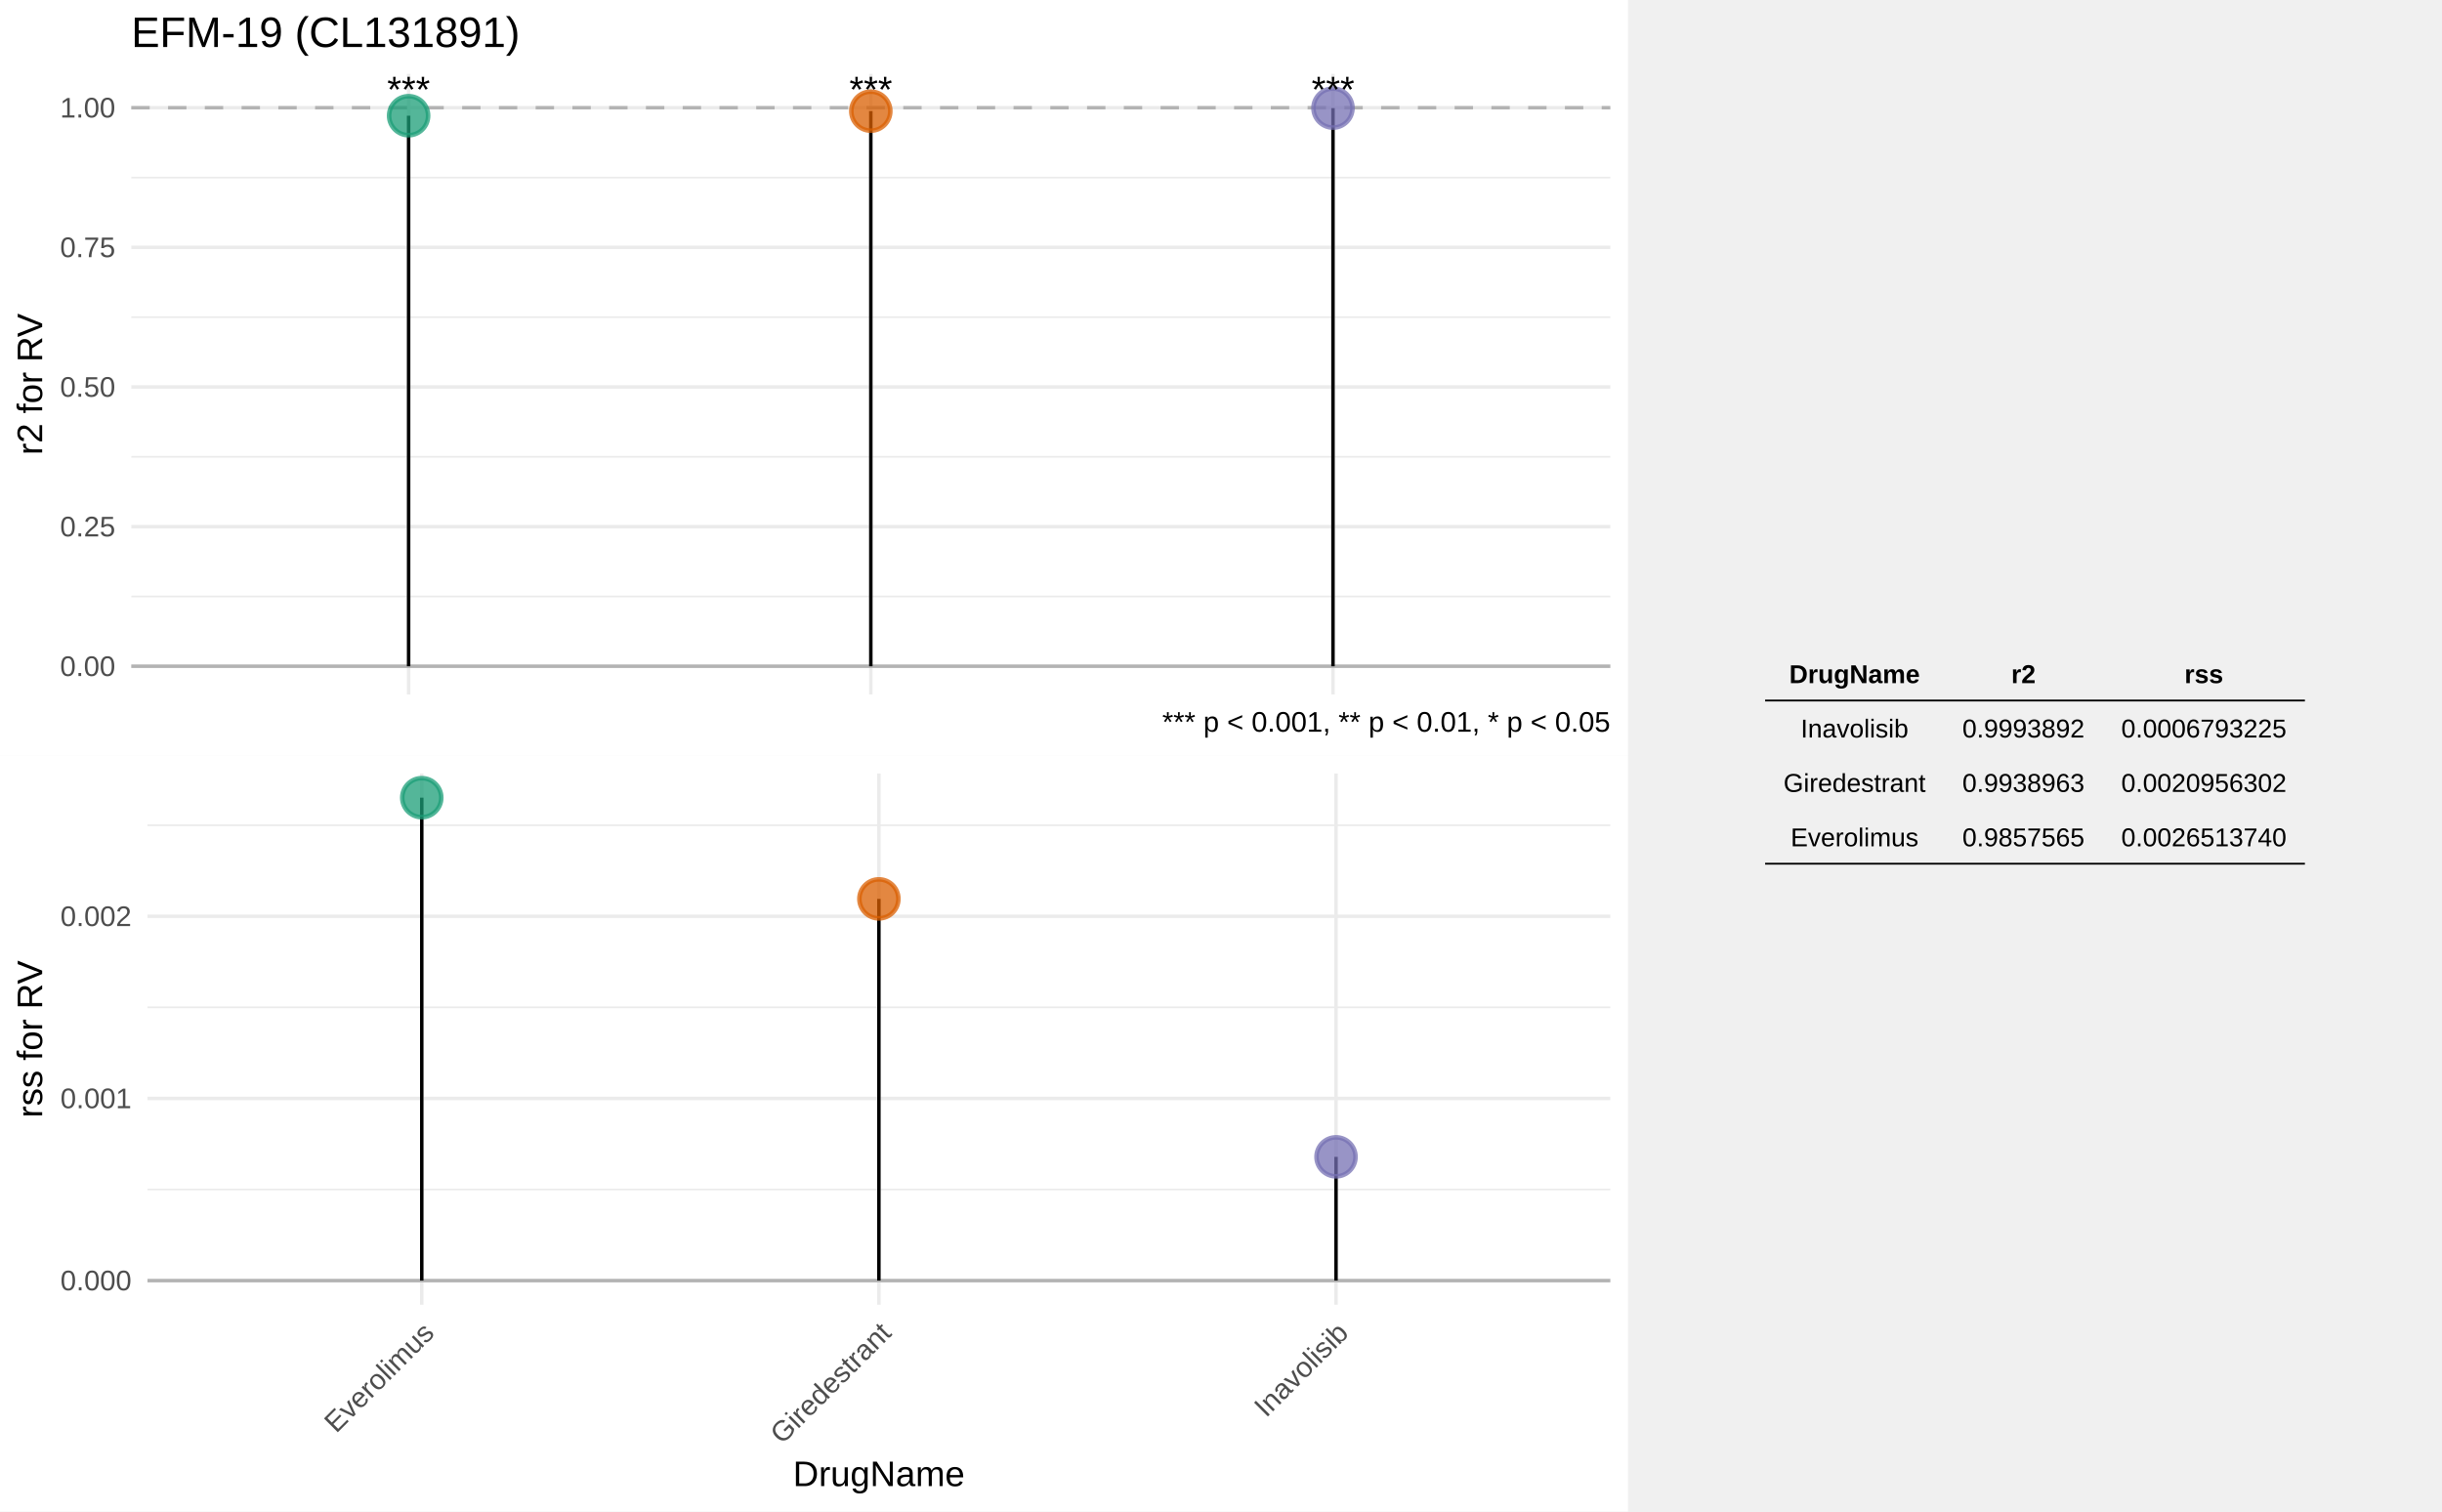
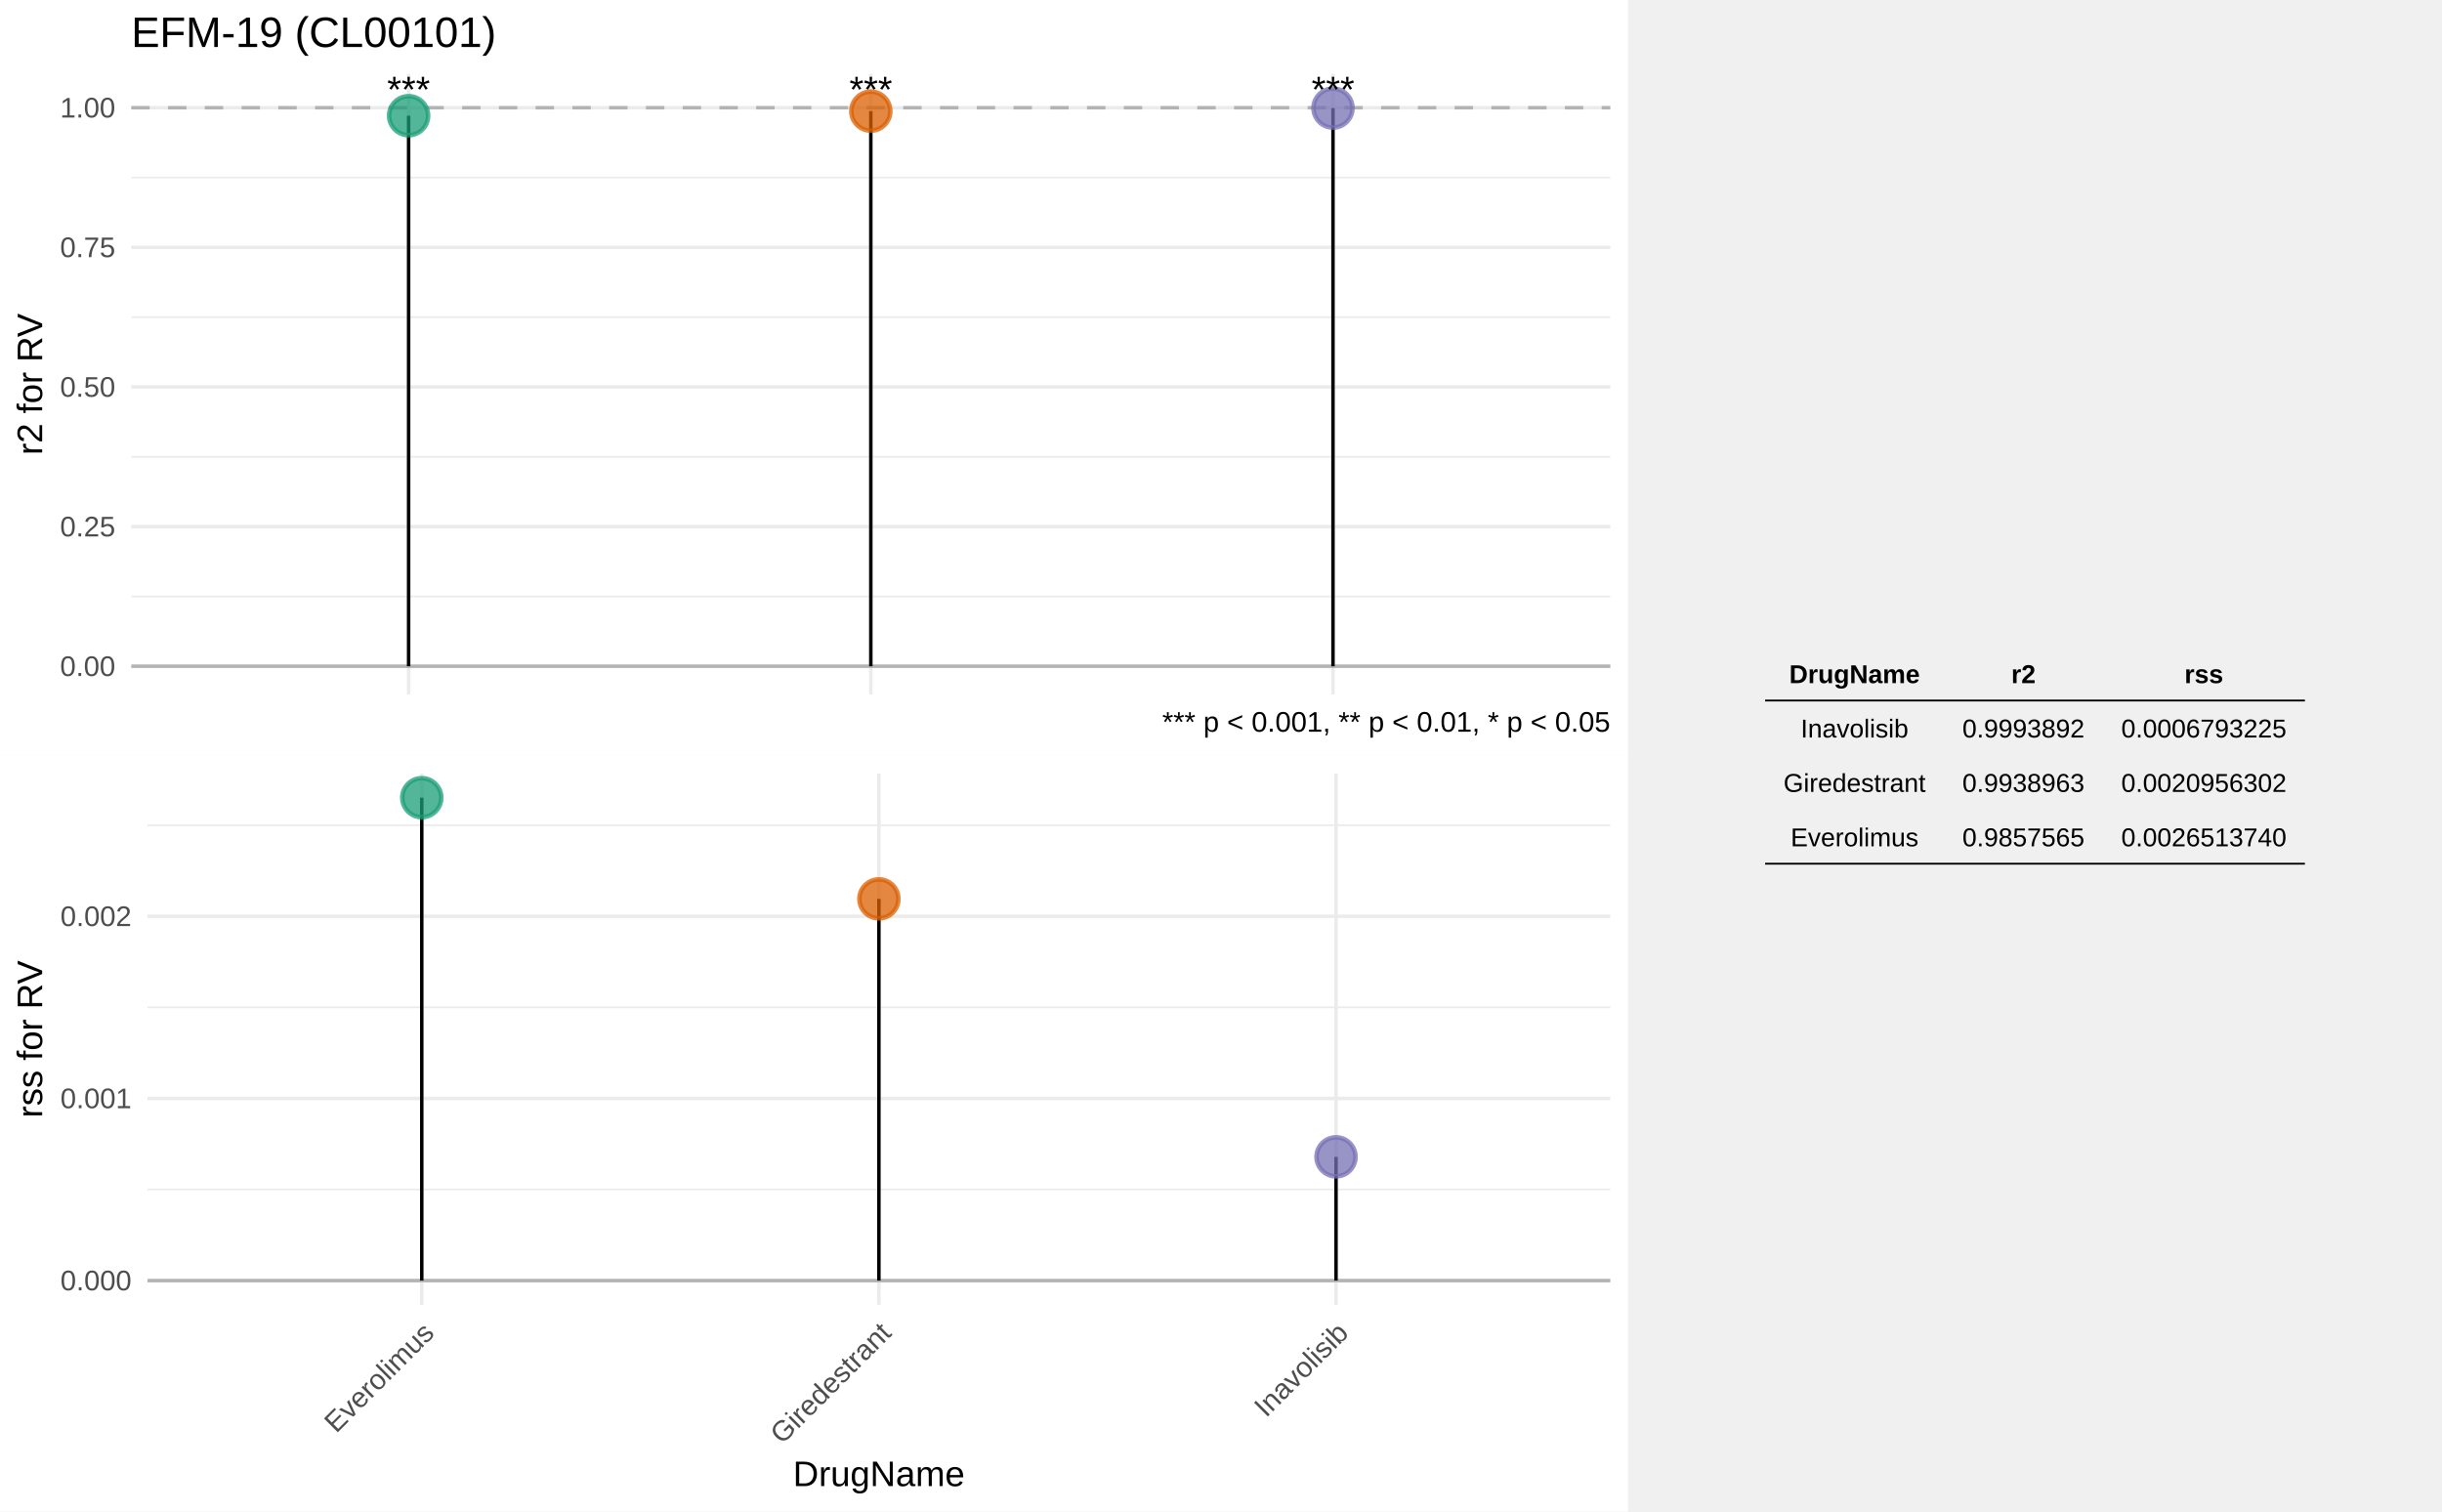
<svg xmlns="http://www.w3.org/2000/svg" width="756.00pt" height="468.00pt" viewBox="0 0 756.00 468.00">
  <g class="svglite">
    <defs>
      <style type="text/css">
    .svglite line, .svglite polyline, .svglite polygon, .svglite path, .svglite rect, .svglite circle {
      fill: none;
      stroke: #000000;
      stroke-linecap: round;
      stroke-linejoin: round;
      stroke-miterlimit: 10.00;
    }
    .svglite text {
      white-space: pre;
    }
    .svglite g.glyphgroup path {
      fill: inherit;
      stroke: none;
    }
  </style>
    </defs>
    <rect width="100%" height="100%" style="stroke: none; fill: none;" />
    <defs>
      <clipPath id="cpMC4wMHw3NTYuMDB8MC4wMHw0NjguMDA=">
        <rect x="0.00" y="0.00" width="756.00" height="468.00" />
      </clipPath>
    </defs>
    <g clip-path="url(#cpMC4wMHw3NTYuMDB8MC4wMHw0NjguMDA=)">
</g>
    <defs>
      <clipPath id="cpMC4wMHw1MDQuMDB8MC4wMHw0NjguMDA=">
        <rect x="0.00" y="0.00" width="504.00" height="468.00" />
      </clipPath>
    </defs>
    <g clip-path="url(#cpMC4wMHw1MDQuMDB8MC4wMHw0NjguMDA=)">
</g>
    <g clip-path="url(#cpMC4wMHw3NTYuMDB8MC4wMHw0NjguMDA=)">
</g>
    <defs>
      <clipPath id="cpMC4wMHw1MDQuMDB8MC4wMHwyMzQuMDA=">
        <rect x="0.00" y="0.00" width="504.00" height="234.00" />
      </clipPath>
    </defs>
    <g clip-path="url(#cpMC4wMHw1MDQuMDB8MC4wMHwyMzQuMDA=)">
      <rect x="0.00" y="-0" width="504.00" height="234.00" style="stroke-width: 1.07; stroke: none; fill: #FFFFFF;" />
    </g>
    <g clip-path="url(#cpMC4wMHw3NTYuMDB8MC4wMHw0NjguMDA=)">
</g>
    <defs>
      <clipPath id="cpNDAuNjV8NDk4LjUyfDIyLjg5fDIxNS4wMQ==">
        <rect x="40.65" y="22.89" width="457.87" height="192.11" />
      </clipPath>
    </defs>
    <g clip-path="url(#cpNDAuNjV8NDk4LjUyfDIyLjg5fDIxNS4wMQ==)">
      <polyline points="40.65,184.66 498.52,184.66 " style="stroke-width: 0.53; stroke: #EBEBEB; stroke-linecap: butt;" />
      <polyline points="40.65,141.43 498.52,141.43 " style="stroke-width: 0.53; stroke: #EBEBEB; stroke-linecap: butt;" />
      <polyline points="40.65,98.20 498.52,98.20 " style="stroke-width: 0.53; stroke: #EBEBEB; stroke-linecap: butt;" />
      <polyline points="40.65,54.97 498.52,54.97 " style="stroke-width: 0.53; stroke: #EBEBEB; stroke-linecap: butt;" />
      <polyline points="40.65,206.27 498.52,206.27 " style="stroke-width: 1.07; stroke: #EBEBEB; stroke-linecap: butt;" />
      <polyline points="40.65,163.04 498.52,163.04 " style="stroke-width: 1.07; stroke: #EBEBEB; stroke-linecap: butt;" />
      <polyline points="40.65,119.81 498.52,119.81 " style="stroke-width: 1.07; stroke: #EBEBEB; stroke-linecap: butt;" />
      <polyline points="40.65,76.58 498.52,76.58 " style="stroke-width: 1.07; stroke: #EBEBEB; stroke-linecap: butt;" />
      <polyline points="40.65,33.35 498.52,33.35 " style="stroke-width: 1.07; stroke: #EBEBEB; stroke-linecap: butt;" />
      <polyline points="126.50,215.01 126.50,22.89 " style="stroke-width: 1.07; stroke: #EBEBEB; stroke-linecap: butt;" />
      <polyline points="269.59,215.01 269.59,22.89 " style="stroke-width: 1.07; stroke: #EBEBEB; stroke-linecap: butt;" />
      <polyline points="412.67,215.01 412.67,22.89 " style="stroke-width: 1.07; stroke: #EBEBEB; stroke-linecap: butt;" />
      <line x1="40.65" y1="33.35" x2="498.52" y2="33.35" style="stroke-width: 1.07; stroke: #B3B3B3; stroke-dasharray: 5.69,5.69; stroke-linecap: butt;" />
      <line x1="40.65" y1="206.27" x2="498.52" y2="206.27" style="stroke-width: 1.07; stroke: #B3B3B3; stroke-linecap: butt;" />
      <line x1="126.50" y1="206.27" x2="126.50" y2="35.82" style="stroke-width: 1.07; stroke-linecap: butt;" />
      <line x1="412.67" y1="206.27" x2="412.67" y2="33.46" style="stroke-width: 1.07; stroke-linecap: butt;" />
      <line x1="269.59" y1="206.27" x2="269.59" y2="34.41" style="stroke-width: 1.07; stroke-linecap: butt;" />
      <circle cx="126.50" cy="35.82" r="6.04" style="stroke-width: 1.42; stroke: #1B9E77; stroke-opacity: 0.75; fill: #1B9E77; fill-opacity: 0.75;" />
      <circle cx="412.67" cy="33.46" r="6.04" style="stroke-width: 1.42; stroke: #7570B3; stroke-opacity: 0.75; fill: #7570B3; fill-opacity: 0.75;" />
      <circle cx="269.59" cy="34.41" r="6.04" style="stroke-width: 1.42; stroke: #D95F02; stroke-opacity: 0.75; fill: #D95F02; fill-opacity: 0.75;" />
      <text x="126.50" y="31.62" text-anchor="middle" style="font-size: 11.38px; font-family: &quot;Liberation Sans&quot;;" textLength="13.27px" lengthAdjust="spacingAndGlyphs">***</text>
      <text x="412.67" y="31.62" text-anchor="middle" style="font-size: 11.38px; font-family: &quot;Liberation Sans&quot;;" textLength="13.27px" lengthAdjust="spacingAndGlyphs">***</text>
      <text x="269.59" y="31.62" text-anchor="middle" style="font-size: 11.38px; font-family: &quot;Liberation Sans&quot;;" textLength="13.27px" lengthAdjust="spacingAndGlyphs">***</text>
    </g>
    <g clip-path="url(#cpMC4wMHw3NTYuMDB8MC4wMHw0NjguMDA=)">
      <text x="35.72" y="209.30" text-anchor="end" style="font-size: 8.80px;fill: #4D4D4D; font-family: &quot;Liberation Sans&quot;;" textLength="17.11px" lengthAdjust="spacingAndGlyphs">0.00</text>
      <text x="35.72" y="166.07" text-anchor="end" style="font-size: 8.80px;fill: #4D4D4D; font-family: &quot;Liberation Sans&quot;;" textLength="17.11px" lengthAdjust="spacingAndGlyphs">0.25</text>
      <text x="35.72" y="122.84" text-anchor="end" style="font-size: 8.80px;fill: #4D4D4D; font-family: &quot;Liberation Sans&quot;;" textLength="17.11px" lengthAdjust="spacingAndGlyphs">0.50</text>
      <text x="35.72" y="79.61" text-anchor="end" style="font-size: 8.80px;fill: #4D4D4D; font-family: &quot;Liberation Sans&quot;;" textLength="17.11px" lengthAdjust="spacingAndGlyphs">0.75</text>
      <text x="35.72" y="36.38" text-anchor="end" style="font-size: 8.80px;fill: #4D4D4D; font-family: &quot;Liberation Sans&quot;;" textLength="17.11px" lengthAdjust="spacingAndGlyphs">1.00</text>
      <text transform="translate(13.05,118.95) rotate(-90)" text-anchor="middle" style="font-size: 11.00px; font-family: &quot;Liberation Sans&quot;;" textLength="43.83px" lengthAdjust="spacingAndGlyphs">r2 for RV</text>
-       <text x="40.65" y="14.55" style="font-size: 13.20px; font-family: &quot;Liberation Sans&quot;;" textLength="120.16px" lengthAdjust="spacingAndGlyphs">EFM-19 (CL131891)</text>
+       <text x="40.65" y="14.55" style="font-size: 13.20px; font-family: &quot;Liberation Sans&quot;;" textLength="112.83px" lengthAdjust="spacingAndGlyphs">EFM-19 (CL00101)</text>
      <text x="498.52" y="226.54" text-anchor="end" style="font-size: 8.80px; font-family: &quot;Liberation Sans&quot;;" textLength="138.53px" lengthAdjust="spacingAndGlyphs">*** p &lt; 0.001, ** p &lt; 0.01, * p &lt; 0.05</text>
    </g>
    <defs>
      <clipPath id="cpMC4wMHw1MDQuMDB8MjM0LjAwfDQ2OC4wMA==">
        <rect x="0.00" y="234.00" width="504.00" height="234.00" />
      </clipPath>
    </defs>
    <g clip-path="url(#cpMC4wMHw1MDQuMDB8MjM0LjAwfDQ2OC4wMA==)">
      <rect x="0.00" y="234.00" width="504.00" height="234.00" style="stroke-width: 1.07; stroke: none; fill: #FFFFFF;" />
    </g>
    <g clip-path="url(#cpMC4wMHw3NTYuMDB8MC4wMHw0NjguMDA=)">
</g>
    <defs>
      <clipPath id="cpNDUuNjZ8NDk4LjUyfDIzOS40OHw0MDMuOTQ=">
        <rect x="45.66" y="239.48" width="452.86" height="164.46" />
      </clipPath>
    </defs>
    <g clip-path="url(#cpNDUuNjZ8NDk4LjUyfDIzOS40OHw0MDMuOTQ=)">
      <polyline points="45.66,368.27 498.52,368.27 " style="stroke-width: 0.53; stroke: #EBEBEB; stroke-linecap: butt;" />
      <polyline points="45.66,311.88 498.52,311.88 " style="stroke-width: 0.53; stroke: #EBEBEB; stroke-linecap: butt;" />
      <polyline points="45.66,255.49 498.52,255.49 " style="stroke-width: 0.53; stroke: #EBEBEB; stroke-linecap: butt;" />
      <polyline points="45.66,396.47 498.52,396.47 " style="stroke-width: 1.07; stroke: #EBEBEB; stroke-linecap: butt;" />
      <polyline points="45.66,340.08 498.52,340.08 " style="stroke-width: 1.07; stroke: #EBEBEB; stroke-linecap: butt;" />
      <polyline points="45.66,283.69 498.52,283.69 " style="stroke-width: 1.07; stroke: #EBEBEB; stroke-linecap: butt;" />
      <polyline points="130.57,403.94 130.57,239.48 " style="stroke-width: 1.07; stroke: #EBEBEB; stroke-linecap: butt;" />
      <polyline points="272.09,403.94 272.09,239.48 " style="stroke-width: 1.07; stroke: #EBEBEB; stroke-linecap: butt;" />
      <polyline points="413.61,403.94 413.61,239.48 " style="stroke-width: 1.07; stroke: #EBEBEB; stroke-linecap: butt;" />
      <line x1="45.66" y1="396.47" x2="498.52" y2="396.47" style="stroke-width: 1.07; stroke: #B3B3B3; stroke-linecap: butt;" />
      <line x1="130.57" y1="396.47" x2="130.57" y2="246.96" style="stroke-width: 1.07; stroke-linecap: butt;" />
      <line x1="413.61" y1="396.47" x2="413.61" y2="358.16" style="stroke-width: 1.07; stroke-linecap: butt;" />
      <line x1="272.09" y1="396.47" x2="272.09" y2="278.29" style="stroke-width: 1.07; stroke-linecap: butt;" />
      <circle cx="130.57" cy="246.96" r="6.04" style="stroke-width: 1.42; stroke: #1B9E77; stroke-opacity: 0.75; fill: #1B9E77; fill-opacity: 0.75;" />
      <circle cx="413.61" cy="358.16" r="6.04" style="stroke-width: 1.42; stroke: #7570B3; stroke-opacity: 0.75; fill: #7570B3; fill-opacity: 0.75;" />
      <circle cx="272.09" cy="278.29" r="6.04" style="stroke-width: 1.42; stroke: #D95F02; stroke-opacity: 0.75; fill: #D95F02; fill-opacity: 0.75;" />
    </g>
    <g clip-path="url(#cpMC4wMHw3NTYuMDB8MC4wMHw0NjguMDA=)">
      <text x="40.72" y="399.49" text-anchor="end" style="font-size: 8.80px;fill: #4D4D4D; font-family: &quot;Liberation Sans&quot;;" textLength="22.00px" lengthAdjust="spacingAndGlyphs">0.000</text>
      <text x="40.72" y="343.10" text-anchor="end" style="font-size: 8.80px;fill: #4D4D4D; font-family: &quot;Liberation Sans&quot;;" textLength="22.00px" lengthAdjust="spacingAndGlyphs">0.001</text>
      <text x="40.72" y="286.71" text-anchor="end" style="font-size: 8.80px;fill: #4D4D4D; font-family: &quot;Liberation Sans&quot;;" textLength="22.00px" lengthAdjust="spacingAndGlyphs">0.002</text>
      <text transform="translate(134.85,413.16) rotate(-45)" text-anchor="end" style="font-size: 8.80px;fill: #4D4D4D; font-family: &quot;Liberation Sans&quot;;" textLength="43.52px" lengthAdjust="spacingAndGlyphs">Everolimus</text>
      <text transform="translate(276.37,413.16) rotate(-45)" text-anchor="end" style="font-size: 8.80px;fill: #4D4D4D; font-family: &quot;Liberation Sans&quot;;" textLength="48.38px" lengthAdjust="spacingAndGlyphs">Giredestrant</text>
      <text transform="translate(417.89,413.16) rotate(-45)" text-anchor="end" style="font-size: 8.80px;fill: #4D4D4D; font-family: &quot;Liberation Sans&quot;;" textLength="36.67px" lengthAdjust="spacingAndGlyphs">Inavolisib</text>
      <text x="272.09" y="460.10" text-anchor="middle" style="font-size: 11.00px; font-family: &quot;Liberation Sans&quot;;" textLength="53.19px" lengthAdjust="spacingAndGlyphs">DrugName</text>
      <text transform="translate(13.05,321.71) rotate(-90)" text-anchor="middle" style="font-size: 11.00px; font-family: &quot;Liberation Sans&quot;;" textLength="48.70px" lengthAdjust="spacingAndGlyphs">rss for RV</text>
    </g>
    <defs>
      <clipPath id="cpNTA0LjAwfDc1Ni4wMHwwLjAwfDQ2OC4wMA==">
        <rect x="504.00" y="0.00" width="252.00" height="468.00" />
      </clipPath>
    </defs>
    <g clip-path="url(#cpNTA0LjAwfDc1Ni4wMHwwLjAwfDQ2OC4wMA==)">
</g>
    <g clip-path="url(#cpMC4wMHw3NTYuMDB8MC4wMHw0NjguMDA=)">
</g>
    <defs>
      <clipPath id="cpNTQ2LjQ1fDYwMS44M3wyMDAuMzJ8MjE3LjE2">
        <rect x="546.45" y="200.32" width="55.39" height="16.84" />
      </clipPath>
    </defs>
    <g clip-path="url(#cpNTQ2LjQ1fDYwMS44M3wyMDAuMzJ8MjE3LjE2)">
      <rect x="546.45" y="200.32" width="55.39" height="16.84" style="stroke-width: 0.75; stroke: none;" />
    </g>
    <g clip-path="url(#cpMC4wMHw3NTYuMDB8MC4wMHw0NjguMDA=)">
</g>
    <defs>
      <clipPath id="cpNjAxLjgzfDY1MS4wMXwyMDAuMzJ8MjE3LjE2">
        <rect x="601.83" y="200.32" width="49.18" height="16.84" />
      </clipPath>
    </defs>
    <g clip-path="url(#cpNjAxLjgzfDY1MS4wMXwyMDAuMzJ8MjE3LjE2)">
      <rect x="601.83" y="200.32" width="49.18" height="16.84" style="stroke-width: 0.75; stroke: none;" />
    </g>
    <g clip-path="url(#cpMC4wMHw3NTYuMDB8MC4wMHw0NjguMDA=)">
</g>
    <defs>
      <clipPath id="cpNjUxLjAxfDcxMy41NXwyMDAuMzJ8MjE3LjE2">
        <rect x="651.01" y="200.32" width="62.54" height="16.84" />
      </clipPath>
    </defs>
    <g clip-path="url(#cpNjUxLjAxfDcxMy41NXwyMDAuMzJ8MjE3LjE2)">
      <rect x="651.01" y="200.32" width="62.54" height="16.84" style="stroke-width: 0.75; stroke: none;" />
    </g>
    <g clip-path="url(#cpMC4wMHw3NTYuMDB8MC4wMHw0NjguMDA=)">
</g>
    <defs>
      <clipPath id="cpNTQ2LjQ1fDYwMS44M3wyMTcuMTZ8MjM0LjAw">
        <rect x="546.45" y="217.16" width="55.39" height="16.84" />
      </clipPath>
    </defs>
    <g clip-path="url(#cpNTQ2LjQ1fDYwMS44M3wyMTcuMTZ8MjM0LjAw)">
      <rect x="546.45" y="217.16" width="55.39" height="16.84" style="stroke-width: 0.75; stroke: none;" />
    </g>
    <g clip-path="url(#cpMC4wMHw3NTYuMDB8MC4wMHw0NjguMDA=)">
</g>
    <defs>
      <clipPath id="cpNTQ2LjQ1fDYwMS44M3wyMzQuMDB8MjUwLjg0">
        <rect x="546.45" y="234.00" width="55.39" height="16.84" />
      </clipPath>
    </defs>
    <g clip-path="url(#cpNTQ2LjQ1fDYwMS44M3wyMzQuMDB8MjUwLjg0)">
      <rect x="546.45" y="234.00" width="55.39" height="16.84" style="stroke-width: 0.75; stroke: none;" />
    </g>
    <g clip-path="url(#cpMC4wMHw3NTYuMDB8MC4wMHw0NjguMDA=)">
</g>
    <defs>
      <clipPath id="cpNTQ2LjQ1fDYwMS44M3wyNTAuODR8MjY3LjY4">
        <rect x="546.45" y="250.84" width="55.39" height="16.84" />
      </clipPath>
    </defs>
    <g clip-path="url(#cpNTQ2LjQ1fDYwMS44M3wyNTAuODR8MjY3LjY4)">
      <rect x="546.45" y="250.84" width="55.39" height="16.84" style="stroke-width: 0.75; stroke: none;" />
    </g>
    <g clip-path="url(#cpMC4wMHw3NTYuMDB8MC4wMHw0NjguMDA=)">
</g>
    <defs>
      <clipPath id="cpNjAxLjgzfDY1MS4wMXwyMTcuMTZ8MjM0LjAw">
        <rect x="601.83" y="217.16" width="49.18" height="16.84" />
      </clipPath>
    </defs>
    <g clip-path="url(#cpNjAxLjgzfDY1MS4wMXwyMTcuMTZ8MjM0LjAw)">
      <rect x="601.83" y="217.16" width="49.18" height="16.84" style="stroke-width: 0.75; stroke: none;" />
    </g>
    <g clip-path="url(#cpMC4wMHw3NTYuMDB8MC4wMHw0NjguMDA=)">
</g>
    <defs>
      <clipPath id="cpNjAxLjgzfDY1MS4wMXwyMzQuMDB8MjUwLjg0">
        <rect x="601.83" y="234.00" width="49.18" height="16.84" />
      </clipPath>
    </defs>
    <g clip-path="url(#cpNjAxLjgzfDY1MS4wMXwyMzQuMDB8MjUwLjg0)">
      <rect x="601.83" y="234.00" width="49.18" height="16.84" style="stroke-width: 0.75; stroke: none;" />
    </g>
    <g clip-path="url(#cpMC4wMHw3NTYuMDB8MC4wMHw0NjguMDA=)">
</g>
    <defs>
      <clipPath id="cpNjAxLjgzfDY1MS4wMXwyNTAuODR8MjY3LjY4">
        <rect x="601.83" y="250.84" width="49.18" height="16.84" />
      </clipPath>
    </defs>
    <g clip-path="url(#cpNjAxLjgzfDY1MS4wMXwyNTAuODR8MjY3LjY4)">
      <rect x="601.83" y="250.84" width="49.18" height="16.84" style="stroke-width: 0.75; stroke: none;" />
    </g>
    <g clip-path="url(#cpMC4wMHw3NTYuMDB8MC4wMHw0NjguMDA=)">
</g>
    <defs>
      <clipPath id="cpNjUxLjAxfDcxMy41NXwyMTcuMTZ8MjM0LjAw">
        <rect x="651.01" y="217.16" width="62.54" height="16.84" />
      </clipPath>
    </defs>
    <g clip-path="url(#cpNjUxLjAxfDcxMy41NXwyMTcuMTZ8MjM0LjAw)">
      <rect x="651.01" y="217.16" width="62.54" height="16.84" style="stroke-width: 0.75; stroke: none;" />
    </g>
    <g clip-path="url(#cpMC4wMHw3NTYuMDB8MC4wMHw0NjguMDA=)">
</g>
    <defs>
      <clipPath id="cpNjUxLjAxfDcxMy41NXwyMzQuMDB8MjUwLjg0">
        <rect x="651.01" y="234.00" width="62.54" height="16.84" />
      </clipPath>
    </defs>
    <g clip-path="url(#cpNjUxLjAxfDcxMy41NXwyMzQuMDB8MjUwLjg0)">
      <rect x="651.01" y="234.00" width="62.54" height="16.84" style="stroke-width: 0.75; stroke: none;" />
    </g>
    <g clip-path="url(#cpMC4wMHw3NTYuMDB8MC4wMHw0NjguMDA=)">
</g>
    <defs>
      <clipPath id="cpNjUxLjAxfDcxMy41NXwyNTAuODR8MjY3LjY4">
        <rect x="651.01" y="250.84" width="62.54" height="16.84" />
      </clipPath>
    </defs>
    <g clip-path="url(#cpNjUxLjAxfDcxMy41NXwyNTAuODR8MjY3LjY4)">
      <rect x="651.01" y="250.84" width="62.54" height="16.84" style="stroke-width: 0.75; stroke: none;" />
    </g>
    <g clip-path="url(#cpMC4wMHw3NTYuMDB8MC4wMHw0NjguMDA=)">
</g>
    <g clip-path="url(#cpNTQ2LjQ1fDYwMS44M3wyMDAuMzJ8MjE3LjE2)">
      <text x="574.14" y="211.49" text-anchor="middle" style="font-size: 8.00px; font-weight: bold; font-family: &quot;Liberation Sans&quot;;" textLength="40.47px" lengthAdjust="spacingAndGlyphs">DrugName</text>
    </g>
    <g clip-path="url(#cpMC4wMHw3NTYuMDB8MC4wMHw0NjguMDA=)">
</g>
    <g clip-path="url(#cpNTQ2LjQ1fDYwMS44M3wyMTcuMTZ8MjM0LjAw)">
      <text x="574.14" y="228.33" text-anchor="middle" style="font-size: 8.00px; font-family: &quot;Liberation Sans&quot;;" textLength="33.38px" lengthAdjust="spacingAndGlyphs">Inavolisib</text>
    </g>
    <g clip-path="url(#cpMC4wMHw3NTYuMDB8MC4wMHw0NjguMDA=)">
</g>
    <g clip-path="url(#cpNjAxLjgzfDY1MS4wMXwyMDAuMzJ8MjE3LjE2)">
      <text x="626.42" y="211.49" text-anchor="middle" style="font-size: 8.00px; font-weight: bold; font-family: &quot;Liberation Sans&quot;;" textLength="7.56px" lengthAdjust="spacingAndGlyphs">r2</text>
    </g>
    <g clip-path="url(#cpMC4wMHw3NTYuMDB8MC4wMHw0NjguMDA=)">
</g>
    <g clip-path="url(#cpNTQ2LjQ1fDYwMS44M3wyMzQuMDB8MjUwLjg0)">
      <text x="574.14" y="245.17" text-anchor="middle" style="font-size: 8.00px; font-family: &quot;Liberation Sans&quot;;" textLength="44.05px" lengthAdjust="spacingAndGlyphs">Giredestrant</text>
    </g>
    <g clip-path="url(#cpMC4wMHw3NTYuMDB8MC4wMHw0NjguMDA=)">
</g>
    <g clip-path="url(#cpNjUxLjAxfDcxMy41NXwyMDAuMzJ8MjE3LjE2)">
      <text x="682.28" y="211.49" text-anchor="middle" style="font-size: 8.00px; font-weight: bold; font-family: &quot;Liberation Sans&quot;;" textLength="12.02px" lengthAdjust="spacingAndGlyphs">rss</text>
    </g>
    <g clip-path="url(#cpMC4wMHw3NTYuMDB8MC4wMHw0NjguMDA=)">
</g>
    <g clip-path="url(#cpNTQ2LjQ1fDYwMS44M3wyNTAuODR8MjY3LjY4)">
      <text x="574.14" y="262.01" text-anchor="middle" style="font-size: 8.00px; font-family: &quot;Liberation Sans&quot;;" textLength="39.61px" lengthAdjust="spacingAndGlyphs">Everolimus</text>
    </g>
    <g clip-path="url(#cpMC4wMHw3NTYuMDB8MC4wMHw0NjguMDA=)">
</g>
    <g clip-path="url(#cpNjAxLjgzfDY1MS4wMXwyMTcuMTZ8MjM0LjAw)">
      <text x="626.42" y="228.33" text-anchor="middle" style="font-size: 8.00px; font-family: &quot;Liberation Sans&quot;;" textLength="37.84px" lengthAdjust="spacingAndGlyphs">0.9993892</text>
    </g>
    <g clip-path="url(#cpMC4wMHw3NTYuMDB8MC4wMHw0NjguMDA=)">
</g>
    <g clip-path="url(#cpNjAxLjgzfDY1MS4wMXwyMzQuMDB8MjUwLjg0)">
      <text x="626.42" y="245.17" text-anchor="middle" style="font-size: 8.00px; font-family: &quot;Liberation Sans&quot;;" textLength="37.84px" lengthAdjust="spacingAndGlyphs">0.9938963</text>
    </g>
    <g clip-path="url(#cpMC4wMHw3NTYuMDB8MC4wMHw0NjguMDA=)">
</g>
    <g clip-path="url(#cpNjAxLjgzfDY1MS4wMXwyNTAuODR8MjY3LjY4)">
      <text x="626.42" y="262.01" text-anchor="middle" style="font-size: 8.00px; font-family: &quot;Liberation Sans&quot;;" textLength="37.84px" lengthAdjust="spacingAndGlyphs">0.9857565</text>
    </g>
    <g clip-path="url(#cpMC4wMHw3NTYuMDB8MC4wMHw0NjguMDA=)">
</g>
    <g clip-path="url(#cpNjUxLjAxfDcxMy41NXwyMTcuMTZ8MjM0LjAw)">
      <text x="682.28" y="228.33" text-anchor="middle" style="font-size: 8.00px; font-family: &quot;Liberation Sans&quot;;" textLength="51.20px" lengthAdjust="spacingAndGlyphs">0.0006793225</text>
    </g>
    <g clip-path="url(#cpMC4wMHw3NTYuMDB8MC4wMHw0NjguMDA=)">
</g>
    <g clip-path="url(#cpNjUxLjAxfDcxMy41NXwyMzQuMDB8MjUwLjg0)">
      <text x="682.28" y="245.17" text-anchor="middle" style="font-size: 8.00px; font-family: &quot;Liberation Sans&quot;;" textLength="51.20px" lengthAdjust="spacingAndGlyphs">0.0020956302</text>
    </g>
    <g clip-path="url(#cpMC4wMHw3NTYuMDB8MC4wMHw0NjguMDA=)">
</g>
    <g clip-path="url(#cpNjUxLjAxfDcxMy41NXwyNTAuODR8MjY3LjY4)">
      <text x="682.28" y="262.01" text-anchor="middle" style="font-size: 8.00px; font-family: &quot;Liberation Sans&quot;;" textLength="51.20px" lengthAdjust="spacingAndGlyphs">0.0026513740</text>
    </g>
    <g clip-path="url(#cpMC4wMHw3NTYuMDB8MC4wMHw0NjguMDA=)">
</g>
    <defs>
      <clipPath id="cpNTQ2LjQ1fDcxMy41NXwyMDAuMzJ8MjE3LjE2">
        <rect x="546.45" y="200.32" width="167.11" height="16.84" />
      </clipPath>
    </defs>
    <g clip-path="url(#cpNTQ2LjQ1fDcxMy41NXwyMDAuMzJ8MjE3LjE2)">
      <line x1="546.45" y1="217.16" x2="713.55" y2="217.16" style="stroke-width: 1.12;" />
    </g>
    <g clip-path="url(#cpMC4wMHw3NTYuMDB8MC4wMHw0NjguMDA=)">
</g>
    <defs>
      <clipPath id="cpNTQ2LjQ1fDcxMy41NXwyNTAuODR8MjY3LjY4">
        <rect x="546.45" y="250.84" width="167.11" height="16.84" />
      </clipPath>
    </defs>
    <g clip-path="url(#cpNTQ2LjQ1fDcxMy41NXwyNTAuODR8MjY3LjY4)">
      <line x1="546.45" y1="267.68" x2="713.55" y2="267.68" style="stroke-width: 1.12;" />
    </g>
    <g clip-path="url(#cpMC4wMHw3NTYuMDB8MC4wMHw0NjguMDA=)">
</g>
  </g>
</svg>
